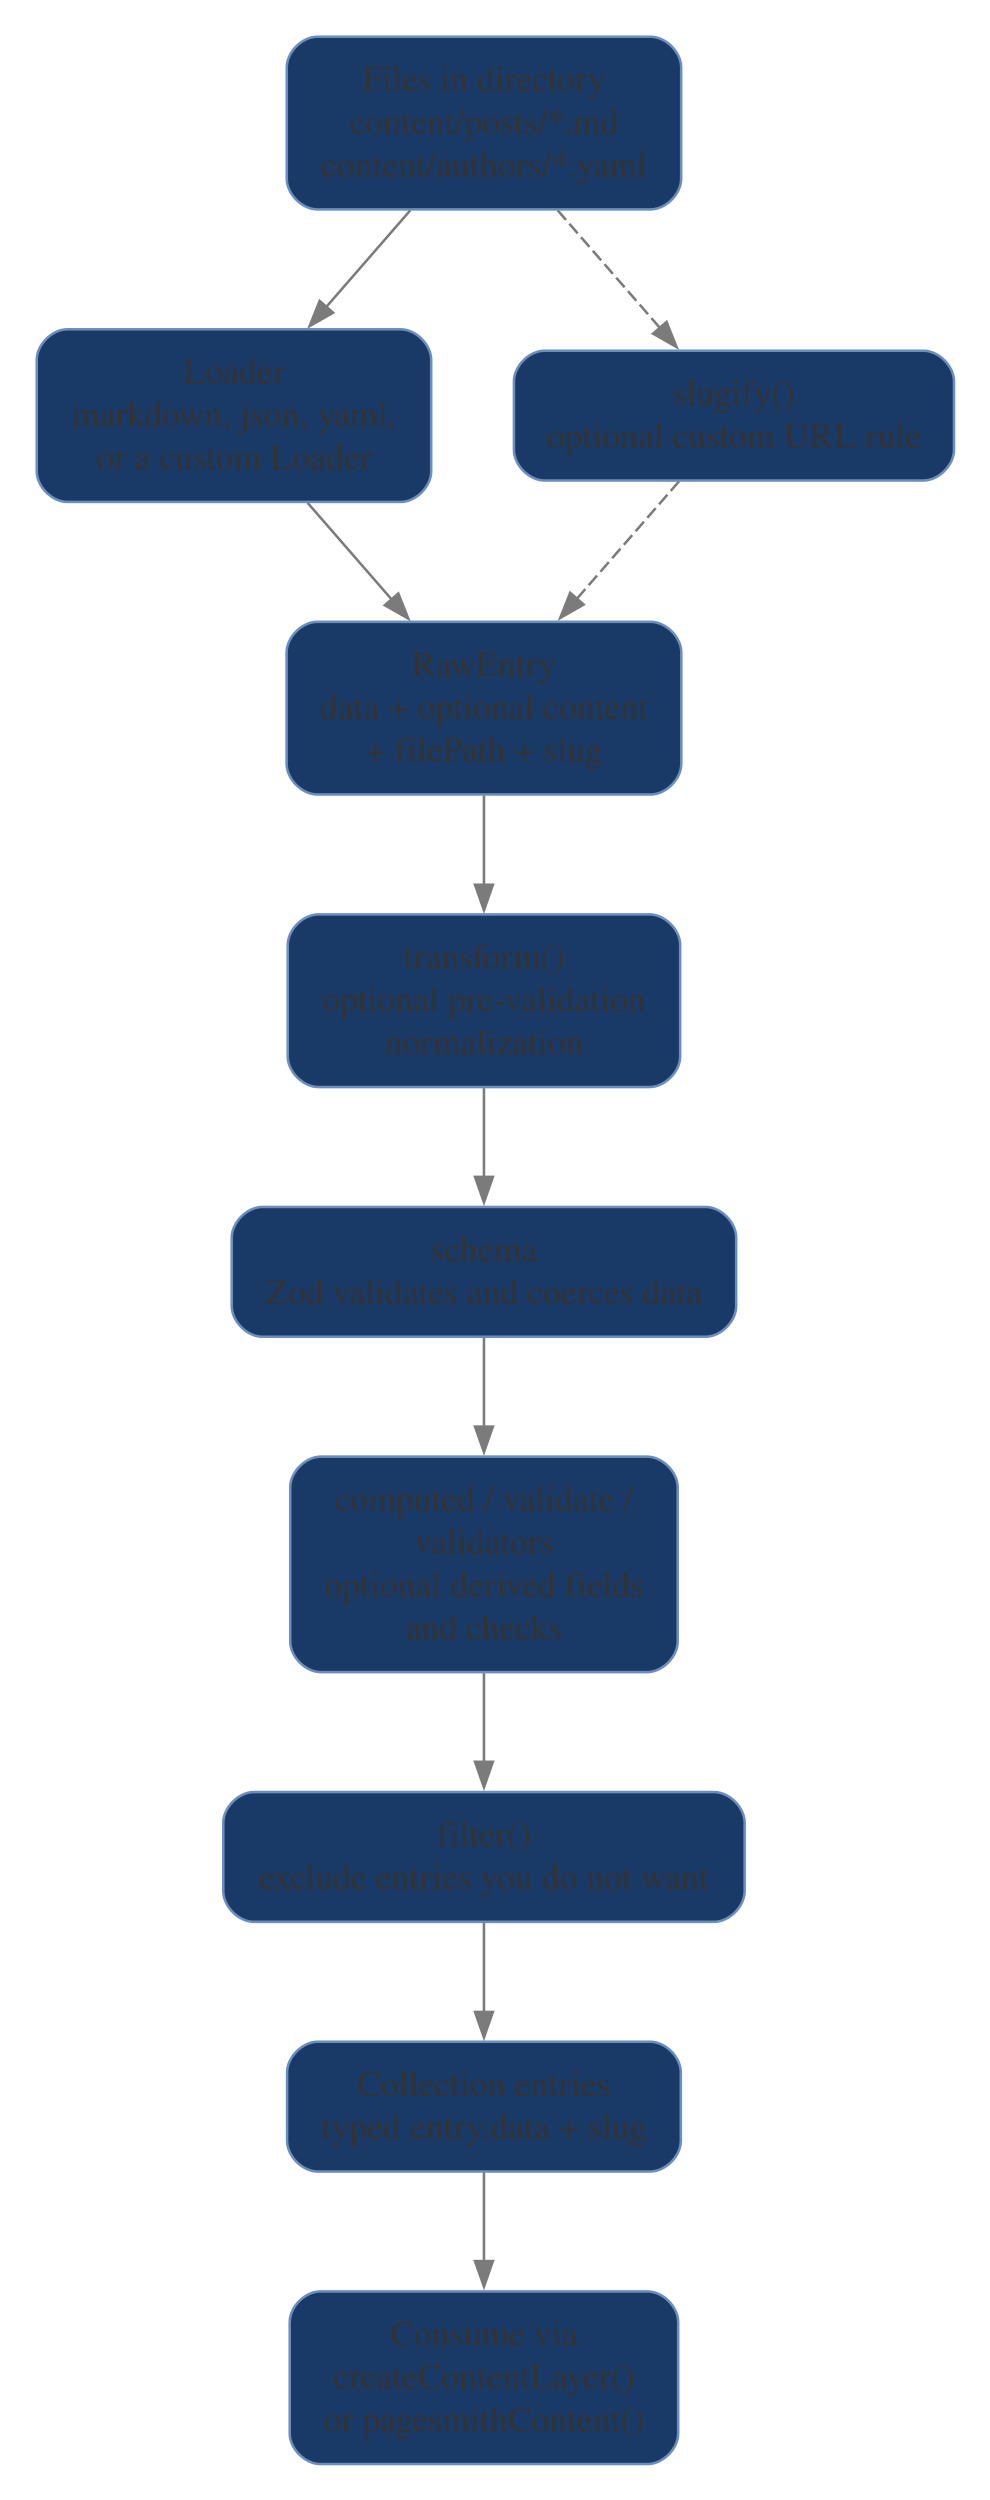
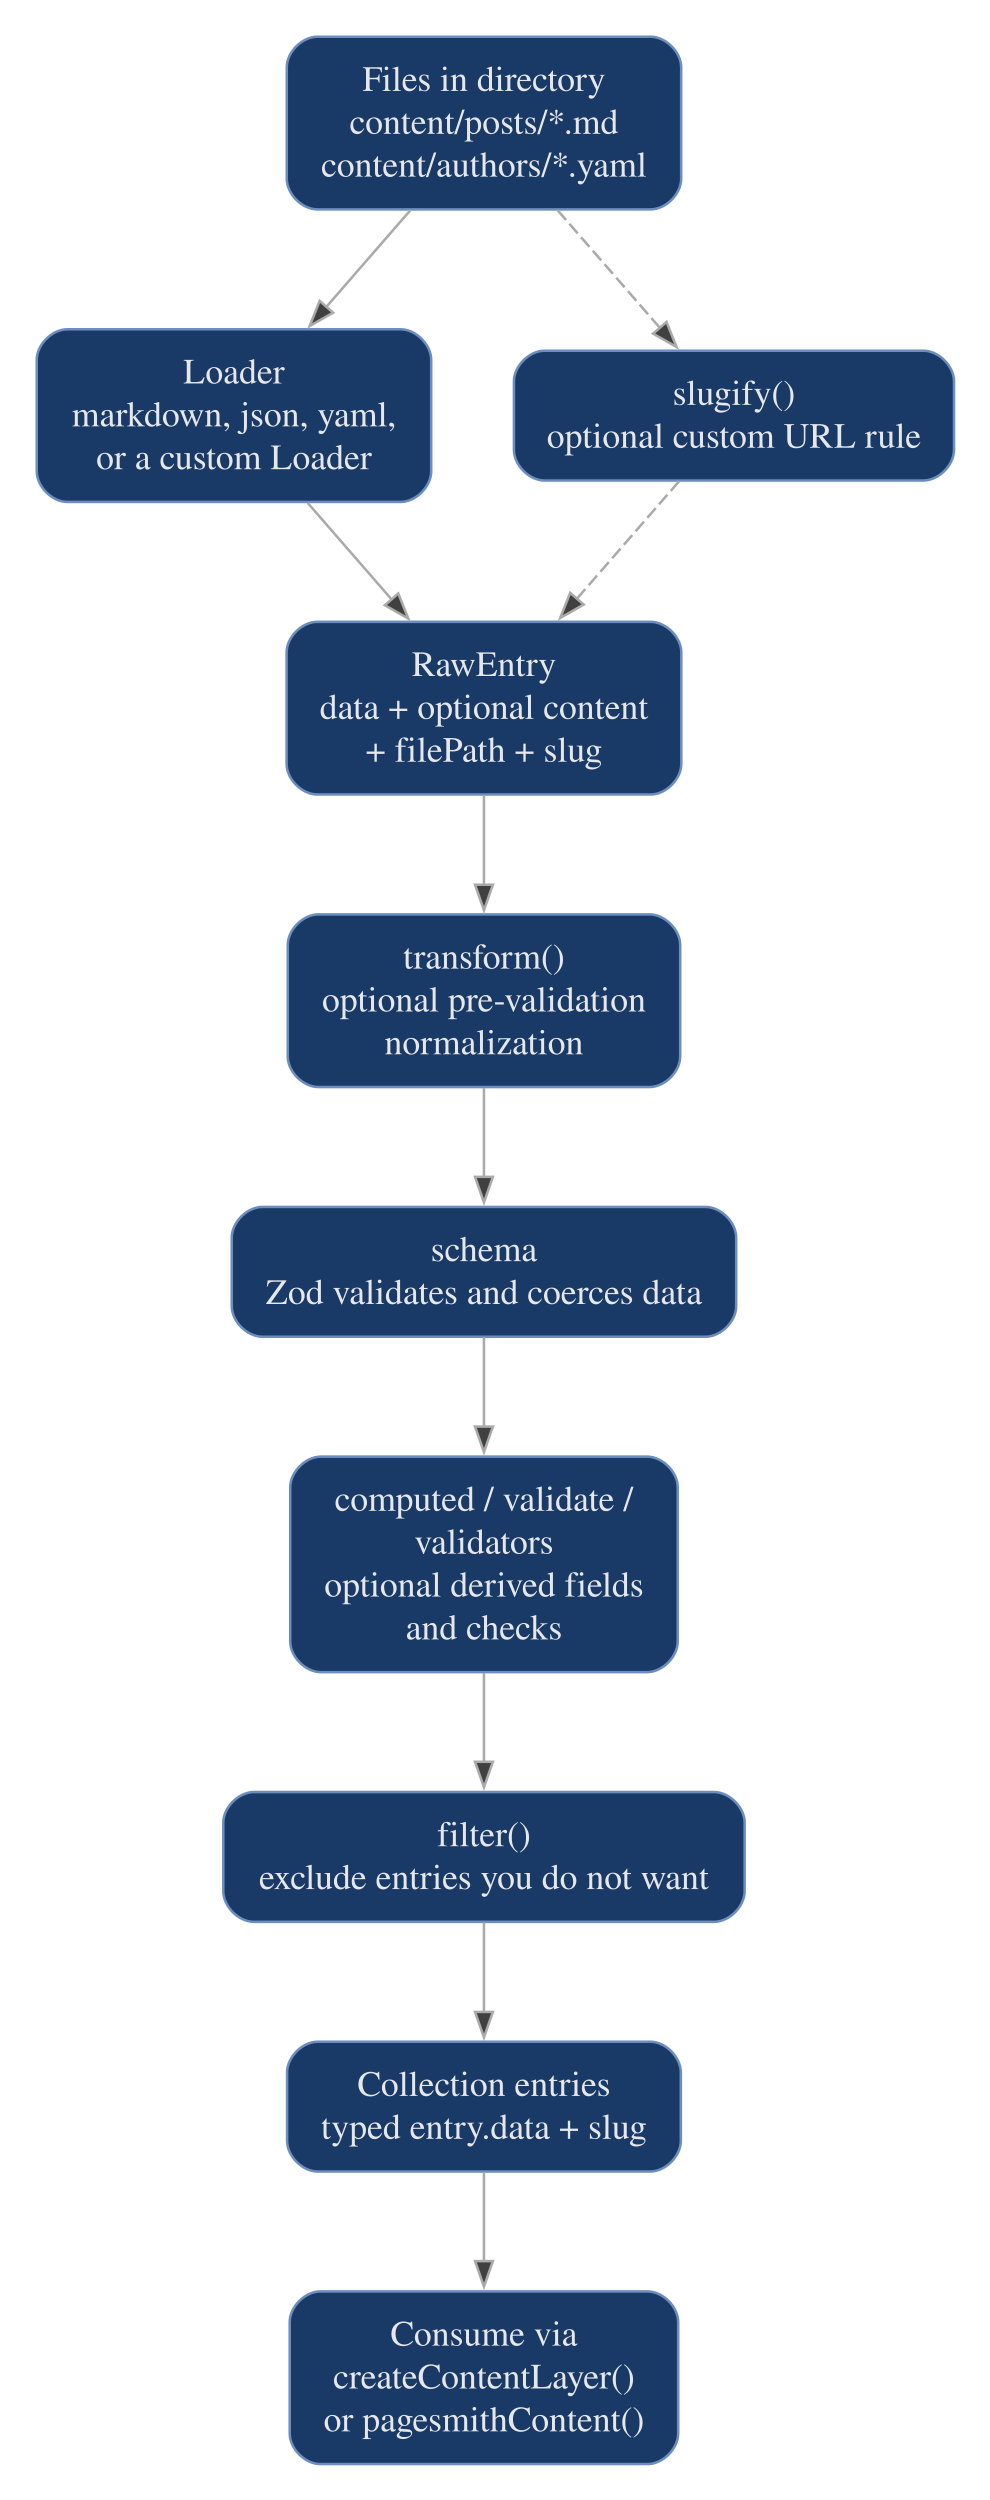
<svg xmlns="http://www.w3.org/2000/svg" width="388pt" height="980pt" viewBox="0.00 0.00 388.00 980.00">
  <g id="graph0" class="graph" transform="scale(1 1) rotate(0) translate(14.4 965.92)">
    <g id="node1" class="node">
      <path fill="#193966" stroke="#6c8ebf" d="M240.62,-951.52C240.62,-951.52 110.01,-951.52 110.01,-951.52 104.01,-951.52 98.01,-945.52 98.01,-939.52 98.01,-939.52 98.01,-895.84 98.01,-895.84 98.01,-889.84 104.01,-883.84 110.01,-883.84 110.01,-883.84 240.62,-883.84 240.62,-883.84 246.62,-883.84 252.62,-889.84 252.62,-895.84 252.62,-895.84 252.62,-939.52 252.62,-939.52 252.62,-945.52 246.62,-951.52 240.62,-951.52" />
-       <text xml:space="preserve" text-anchor="middle" x="175.31" y="-930.28" font-family="Times,serif" font-size="14.00" fill="#333333">Files in directory</text>
-       <text xml:space="preserve" text-anchor="middle" x="175.31" y="-913.48" font-family="Times,serif" font-size="14.00" fill="#333333">content/posts/*.md</text>
-       <text xml:space="preserve" text-anchor="middle" x="175.31" y="-896.68" font-family="Times,serif" font-size="14.00" fill="#333333">content/authors/*.yaml</text>
+       <text xml:space="preserve" text-anchor="middle" x="175.31" y="-930.28" font-family="Times,serif" font-size="14.00" fill="#e5e7eb">Files in directory</text>
+       <text xml:space="preserve" text-anchor="middle" x="175.31" y="-913.48" font-family="Times,serif" font-size="14.00" fill="#e5e7eb">content/posts/*.md</text>
+       <text xml:space="preserve" text-anchor="middle" x="175.31" y="-896.68" font-family="Times,serif" font-size="14.00" fill="#e5e7eb">content/authors/*.yaml</text>
    </g>
    <g id="node2" class="node">
      <path fill="#193966" stroke="#6c8ebf" d="M142.63,-836.84C142.63,-836.84 12,-836.84 12,-836.84 6,-836.84 0,-830.84 0,-824.84 0,-824.84 0,-781.16 0,-781.16 0,-775.16 6,-769.16 12,-769.16 12,-769.16 142.63,-769.16 142.63,-769.16 148.63,-769.16 154.63,-775.16 154.63,-781.16 154.63,-781.16 154.63,-824.84 154.63,-824.84 154.63,-830.84 148.63,-836.84 142.63,-836.84" />
-       <text xml:space="preserve" text-anchor="middle" x="77.31" y="-815.6" font-family="Times,serif" font-size="14.00" fill="#333333">Loader</text>
-       <text xml:space="preserve" text-anchor="middle" x="77.31" y="-798.8" font-family="Times,serif" font-size="14.00" fill="#333333">markdown, json, yaml,</text>
-       <text xml:space="preserve" text-anchor="middle" x="77.31" y="-782" font-family="Times,serif" font-size="14.00" fill="#333333">or a custom Loader</text>
+       <text xml:space="preserve" text-anchor="middle" x="77.31" y="-815.6" font-family="Times,serif" font-size="14.00" fill="#e5e7eb">Loader</text>
+       <text xml:space="preserve" text-anchor="middle" x="77.31" y="-798.8" font-family="Times,serif" font-size="14.00" fill="#e5e7eb">markdown, json, yaml,</text>
+       <text xml:space="preserve" text-anchor="middle" x="77.31" y="-782" font-family="Times,serif" font-size="14.00" fill="#e5e7eb">or a custom Loader</text>
    </g>
    <g id="edge1" class="edge">
-       <path fill="none" stroke="#7b7b7b" d="M146.44,-883.48C136.07,-871.56 124.25,-857.97 113.35,-845.43" />
-       <polygon fill="#7b7b7b" stroke="#7b7b7b" points="116.18,-843.35 106.97,-838.1 110.9,-847.95 116.18,-843.35" />
+       <path fill="none" stroke="#aaaaaa" d="M146.44,-883.48C136.07,-871.56 124.25,-857.97 113.35,-845.43" />
+       <polygon fill="#404040" stroke="#aaaaaa" points="116.18,-843.35 106.97,-838.1 110.9,-847.95 116.18,-843.35" />
    </g>
    <g id="node10" class="node">
      <path fill="#193966" stroke="#6c8ebf" d="M347.57,-828.44C347.57,-828.44 199.06,-828.44 199.06,-828.44 193.06,-828.44 187.06,-822.44 187.06,-816.44 187.06,-816.44 187.06,-789.56 187.06,-789.56 187.06,-783.56 193.06,-777.56 199.06,-777.56 199.06,-777.56 347.57,-777.56 347.57,-777.56 353.57,-777.56 359.57,-783.56 359.57,-789.56 359.57,-789.56 359.57,-816.44 359.57,-816.44 359.57,-822.44 353.57,-828.44 347.57,-828.44" />
-       <text xml:space="preserve" text-anchor="middle" x="273.31" y="-807.2" font-family="Times,serif" font-size="14.00" fill="#333333">slugify()</text>
-       <text xml:space="preserve" text-anchor="middle" x="273.31" y="-790.4" font-family="Times,serif" font-size="14.00" fill="#333333">optional custom URL rule</text>
+       <text xml:space="preserve" text-anchor="middle" x="273.31" y="-807.2" font-family="Times,serif" font-size="14.00" fill="#e5e7eb">slugify()</text>
+       <text xml:space="preserve" text-anchor="middle" x="273.31" y="-790.4" font-family="Times,serif" font-size="14.00" fill="#e5e7eb">optional custom URL rule</text>
    </g>
    <g id="edge9" class="edge">
-       <path fill="none" stroke="#7b7b7b" stroke-dasharray="5,2" d="M204.19,-883.48C216.93,-868.83 231.87,-851.65 244.6,-837.02" />
-       <polygon fill="#7b7b7b" stroke="#7b7b7b" points="246.88,-839.72 250.81,-829.88 241.6,-835.13 246.88,-839.72" />
+       <path fill="none" stroke="#aaaaaa" stroke-dasharray="5,2" d="M204.19,-883.48C216.93,-868.83 231.87,-851.65 244.6,-837.02" />
+       <polygon fill="#404040" stroke="#aaaaaa" points="246.88,-839.72 250.81,-829.88 241.6,-835.13 246.88,-839.72" />
    </g>
    <g id="node3" class="node">
      <path fill="#193966" stroke="#6c8ebf" d="M240.67,-722.16C240.67,-722.16 109.95,-722.16 109.95,-722.16 103.95,-722.16 97.95,-716.16 97.95,-710.16 97.95,-710.16 97.95,-666.48 97.95,-666.48 97.95,-660.48 103.95,-654.48 109.95,-654.48 109.95,-654.48 240.67,-654.48 240.67,-654.48 246.67,-654.48 252.67,-660.48 252.67,-666.48 252.67,-666.48 252.67,-710.16 252.67,-710.16 252.67,-716.16 246.67,-722.16 240.67,-722.16" />
-       <text xml:space="preserve" text-anchor="middle" x="175.31" y="-700.92" font-family="Times,serif" font-size="14.00" fill="#333333">RawEntry</text>
-       <text xml:space="preserve" text-anchor="middle" x="175.31" y="-684.12" font-family="Times,serif" font-size="14.00" fill="#333333">data + optional content</text>
-       <text xml:space="preserve" text-anchor="middle" x="175.31" y="-667.32" font-family="Times,serif" font-size="14.00" fill="#333333">+ filePath + slug</text>
+       <text xml:space="preserve" text-anchor="middle" x="175.31" y="-700.92" font-family="Times,serif" font-size="14.00" fill="#e5e7eb">RawEntry</text>
+       <text xml:space="preserve" text-anchor="middle" x="175.31" y="-684.12" font-family="Times,serif" font-size="14.00" fill="#e5e7eb">data + optional content</text>
+       <text xml:space="preserve" text-anchor="middle" x="175.31" y="-667.32" font-family="Times,serif" font-size="14.00" fill="#e5e7eb">+ filePath + slug</text>
    </g>
    <g id="edge2" class="edge">
-       <path fill="none" stroke="#7b7b7b" d="M106.19,-768.8C116.55,-756.88 128.38,-743.29 139.28,-730.75" />
-       <polygon fill="#7b7b7b" stroke="#7b7b7b" points="141.73,-733.27 145.65,-723.42 136.45,-728.67 141.73,-733.27" />
+       <path fill="none" stroke="#aaaaaa" d="M106.19,-768.8C116.55,-756.88 128.38,-743.29 139.28,-730.75" />
+       <polygon fill="#404040" stroke="#aaaaaa" points="141.73,-733.27 145.65,-723.42 136.45,-728.67 141.73,-733.27" />
    </g>
    <g id="node4" class="node">
      <path fill="#193966" stroke="#6c8ebf" d="M240.23,-607.48C240.23,-607.48 110.4,-607.48 110.4,-607.48 104.4,-607.48 98.4,-601.48 98.4,-595.48 98.4,-595.48 98.4,-551.8 98.4,-551.8 98.4,-545.8 104.4,-539.8 110.4,-539.8 110.4,-539.8 240.23,-539.8 240.23,-539.8 246.23,-539.8 252.23,-545.8 252.23,-551.8 252.23,-551.8 252.23,-595.48 252.23,-595.48 252.23,-601.48 246.23,-607.48 240.23,-607.48" />
-       <text xml:space="preserve" text-anchor="middle" x="175.31" y="-586.24" font-family="Times,serif" font-size="14.00" fill="#333333">transform()</text>
-       <text xml:space="preserve" text-anchor="middle" x="175.31" y="-569.44" font-family="Times,serif" font-size="14.00" fill="#333333">optional pre-validation</text>
-       <text xml:space="preserve" text-anchor="middle" x="175.31" y="-552.64" font-family="Times,serif" font-size="14.00" fill="#333333">normalization</text>
+       <text xml:space="preserve" text-anchor="middle" x="175.31" y="-586.24" font-family="Times,serif" font-size="14.00" fill="#e5e7eb">transform()</text>
+       <text xml:space="preserve" text-anchor="middle" x="175.31" y="-569.44" font-family="Times,serif" font-size="14.00" fill="#e5e7eb">optional pre-validation</text>
+       <text xml:space="preserve" text-anchor="middle" x="175.31" y="-552.64" font-family="Times,serif" font-size="14.00" fill="#e5e7eb">normalization</text>
    </g>
    <g id="edge3" class="edge">
-       <path fill="none" stroke="#7b7b7b" d="M175.31,-654.12C175.31,-643.12 175.31,-630.69 175.31,-618.98" />
-       <polygon fill="#7b7b7b" stroke="#7b7b7b" points="178.81,-619.11 175.31,-609.11 171.81,-619.11 178.81,-619.11" />
+       <path fill="none" stroke="#aaaaaa" d="M175.31,-654.12C175.31,-643.12 175.31,-630.69 175.31,-618.98" />
+       <polygon fill="#404040" stroke="#aaaaaa" points="178.81,-619.11 175.31,-609.11 171.81,-619.11 178.81,-619.11" />
    </g>
    <g id="node5" class="node">
      <path fill="#193966" stroke="#6c8ebf" d="M262.18,-492.8C262.18,-492.8 88.45,-492.8 88.45,-492.8 82.45,-492.8 76.45,-486.8 76.45,-480.8 76.45,-480.8 76.45,-453.92 76.45,-453.92 76.45,-447.92 82.45,-441.92 88.45,-441.92 88.45,-441.92 262.18,-441.92 262.18,-441.92 268.18,-441.92 274.18,-447.92 274.18,-453.92 274.18,-453.92 274.18,-480.8 274.18,-480.8 274.18,-486.8 268.18,-492.8 262.18,-492.8" />
-       <text xml:space="preserve" text-anchor="middle" x="175.31" y="-471.56" font-family="Times,serif" font-size="14.00" fill="#333333">schema</text>
-       <text xml:space="preserve" text-anchor="middle" x="175.31" y="-454.76" font-family="Times,serif" font-size="14.00" fill="#333333">Zod validates and coerces data</text>
+       <text xml:space="preserve" text-anchor="middle" x="175.31" y="-471.56" font-family="Times,serif" font-size="14.00" fill="#e5e7eb">schema</text>
+       <text xml:space="preserve" text-anchor="middle" x="175.31" y="-454.76" font-family="Times,serif" font-size="14.00" fill="#e5e7eb">Zod validates and coerces data</text>
    </g>
    <g id="edge4" class="edge">
-       <path fill="none" stroke="#7b7b7b" d="M175.31,-539.36C175.31,-528.21 175.31,-515.73 175.31,-504.38" />
-       <polygon fill="#7b7b7b" stroke="#7b7b7b" points="178.81,-504.58 175.31,-494.58 171.81,-504.58 178.81,-504.58" />
+       <path fill="none" stroke="#aaaaaa" d="M175.31,-539.36C175.31,-528.21 175.31,-515.73 175.31,-504.38" />
+       <polygon fill="#404040" stroke="#aaaaaa" points="178.81,-504.58 175.31,-494.58 171.81,-504.58 178.81,-504.58" />
    </g>
    <g id="node6" class="node">
      <path fill="#193966" stroke="#6c8ebf" d="M239.26,-394.92C239.26,-394.92 111.37,-394.92 111.37,-394.92 105.37,-394.92 99.37,-388.92 99.37,-382.92 99.37,-382.92 99.37,-322.44 99.37,-322.44 99.37,-316.44 105.37,-310.44 111.37,-310.44 111.37,-310.44 239.26,-310.44 239.26,-310.44 245.26,-310.44 251.26,-316.44 251.26,-322.44 251.26,-322.44 251.26,-382.92 251.26,-382.92 251.26,-388.92 245.26,-394.92 239.26,-394.92" />
-       <text xml:space="preserve" text-anchor="middle" x="175.31" y="-373.68" font-family="Times,serif" font-size="14.00" fill="#333333">computed / validate /</text>
-       <text xml:space="preserve" text-anchor="middle" x="175.31" y="-356.88" font-family="Times,serif" font-size="14.00" fill="#333333">validators</text>
-       <text xml:space="preserve" text-anchor="middle" x="175.31" y="-340.08" font-family="Times,serif" font-size="14.00" fill="#333333">optional derived fields</text>
-       <text xml:space="preserve" text-anchor="middle" x="175.31" y="-323.28" font-family="Times,serif" font-size="14.00" fill="#333333">and checks</text>
+       <text xml:space="preserve" text-anchor="middle" x="175.31" y="-373.68" font-family="Times,serif" font-size="14.00" fill="#e5e7eb">computed / validate /</text>
+       <text xml:space="preserve" text-anchor="middle" x="175.31" y="-356.88" font-family="Times,serif" font-size="14.00" fill="#e5e7eb">validators</text>
+       <text xml:space="preserve" text-anchor="middle" x="175.31" y="-340.08" font-family="Times,serif" font-size="14.00" fill="#e5e7eb">optional derived fields</text>
+       <text xml:space="preserve" text-anchor="middle" x="175.31" y="-323.28" font-family="Times,serif" font-size="14.00" fill="#e5e7eb">and checks</text>
    </g>
    <g id="edge5" class="edge">
-       <path fill="none" stroke="#7b7b7b" d="M175.31,-441.63C175.31,-431.22 175.31,-418.67 175.31,-406.36" />
-       <polygon fill="#7b7b7b" stroke="#7b7b7b" points="178.81,-406.7 175.31,-396.7 171.81,-406.7 178.81,-406.7" />
+       <path fill="none" stroke="#aaaaaa" d="M175.31,-441.63C175.31,-431.22 175.31,-418.67 175.31,-406.36" />
+       <polygon fill="#404040" stroke="#aaaaaa" points="178.81,-406.7 175.31,-396.7 171.81,-406.7 178.81,-406.7" />
    </g>
    <g id="node7" class="node">
      <path fill="#193966" stroke="#6c8ebf" d="M265.5,-263.44C265.5,-263.44 85.13,-263.44 85.13,-263.44 79.13,-263.44 73.13,-257.44 73.13,-251.44 73.13,-251.44 73.13,-224.56 73.13,-224.56 73.13,-218.56 79.13,-212.56 85.13,-212.56 85.13,-212.56 265.5,-212.56 265.5,-212.56 271.5,-212.56 277.5,-218.56 277.5,-224.56 277.5,-224.56 277.5,-251.44 277.5,-251.44 277.5,-257.44 271.5,-263.44 265.5,-263.44" />
-       <text xml:space="preserve" text-anchor="middle" x="175.31" y="-242.2" font-family="Times,serif" font-size="14.00" fill="#333333">filter()</text>
-       <text xml:space="preserve" text-anchor="middle" x="175.31" y="-225.4" font-family="Times,serif" font-size="14.00" fill="#333333">exclude entries you do not want</text>
+       <text xml:space="preserve" text-anchor="middle" x="175.31" y="-242.2" font-family="Times,serif" font-size="14.00" fill="#e5e7eb">filter()</text>
+       <text xml:space="preserve" text-anchor="middle" x="175.31" y="-225.4" font-family="Times,serif" font-size="14.00" fill="#e5e7eb">exclude entries you do not want</text>
    </g>
    <g id="edge6" class="edge">
-       <path fill="none" stroke="#7b7b7b" d="M175.31,-310.04C175.31,-298.62 175.31,-286.34 175.31,-275.25" />
-       <polygon fill="#7b7b7b" stroke="#7b7b7b" points="178.81,-275.3 175.31,-265.3 171.81,-275.3 178.81,-275.3" />
+       <path fill="none" stroke="#aaaaaa" d="M175.31,-310.04C175.31,-298.62 175.31,-286.34 175.31,-275.25" />
+       <polygon fill="#404040" stroke="#aaaaaa" points="178.81,-275.3 175.31,-265.3 171.81,-275.3 178.81,-275.3" />
    </g>
    <g id="node8" class="node">
      <path fill="#193966" stroke="#6c8ebf" d="M240.48,-165.56C240.48,-165.56 110.14,-165.56 110.14,-165.56 104.14,-165.56 98.14,-159.56 98.14,-153.56 98.14,-153.56 98.14,-126.68 98.14,-126.68 98.14,-120.68 104.14,-114.68 110.14,-114.68 110.14,-114.68 240.48,-114.68 240.48,-114.68 246.48,-114.68 252.48,-120.68 252.48,-126.68 252.48,-126.68 252.48,-153.56 252.48,-153.56 252.48,-159.56 246.48,-165.56 240.48,-165.56" />
-       <text xml:space="preserve" text-anchor="middle" x="175.31" y="-144.32" font-family="Times,serif" font-size="14.00" fill="#333333">Collection entries</text>
-       <text xml:space="preserve" text-anchor="middle" x="175.31" y="-127.52" font-family="Times,serif" font-size="14.00" fill="#333333">typed entry.data + slug</text>
+       <text xml:space="preserve" text-anchor="middle" x="175.31" y="-144.32" font-family="Times,serif" font-size="14.00" fill="#e5e7eb">Collection entries</text>
+       <text xml:space="preserve" text-anchor="middle" x="175.31" y="-127.52" font-family="Times,serif" font-size="14.00" fill="#e5e7eb">typed entry.data + slug</text>
    </g>
    <g id="edge7" class="edge">
-       <path fill="none" stroke="#7b7b7b" d="M175.31,-212.31C175.31,-201.57 175.31,-188.78 175.31,-177.03" />
-       <polygon fill="#7b7b7b" stroke="#7b7b7b" points="178.81,-177.24 175.31,-167.24 171.81,-177.24 178.81,-177.24" />
+       <path fill="none" stroke="#aaaaaa" d="M175.31,-212.31C175.31,-201.57 175.31,-188.78 175.31,-177.03" />
+       <polygon fill="#404040" stroke="#aaaaaa" points="178.81,-177.24 175.31,-167.24 171.81,-177.24 178.81,-177.24" />
    </g>
    <g id="node9" class="node">
      <path fill="#193966" stroke="#6c8ebf" d="M239.45,-67.68C239.45,-67.68 111.17,-67.68 111.17,-67.68 105.17,-67.68 99.17,-61.68 99.17,-55.68 99.17,-55.68 99.17,-12 99.17,-12 99.17,-6 105.17,0 111.17,0 111.17,0 239.45,0 239.45,0 245.45,0 251.45,-6 251.45,-12 251.45,-12 251.45,-55.68 251.45,-55.68 251.45,-61.68 245.45,-67.68 239.45,-67.68" />
-       <text xml:space="preserve" text-anchor="middle" x="175.31" y="-46.44" font-family="Times,serif" font-size="14.00" fill="#333333">Consume via</text>
-       <text xml:space="preserve" text-anchor="middle" x="175.31" y="-29.64" font-family="Times,serif" font-size="14.00" fill="#333333">createContentLayer()</text>
-       <text xml:space="preserve" text-anchor="middle" x="175.31" y="-12.84" font-family="Times,serif" font-size="14.00" fill="#333333">or pagesmithContent()</text>
+       <text xml:space="preserve" text-anchor="middle" x="175.31" y="-46.44" font-family="Times,serif" font-size="14.00" fill="#e5e7eb">Consume via</text>
+       <text xml:space="preserve" text-anchor="middle" x="175.31" y="-29.64" font-family="Times,serif" font-size="14.00" fill="#e5e7eb">createContentLayer()</text>
+       <text xml:space="preserve" text-anchor="middle" x="175.31" y="-12.84" font-family="Times,serif" font-size="14.00" fill="#e5e7eb">or pagesmithContent()</text>
    </g>
    <g id="edge8" class="edge">
-       <path fill="none" stroke="#7b7b7b" d="M175.31,-114.41C175.31,-103.91 175.31,-91.34 175.31,-79.32" />
-       <polygon fill="#7b7b7b" stroke="#7b7b7b" points="178.81,-79.57 175.31,-69.57 171.81,-79.57 178.81,-79.57" />
+       <path fill="none" stroke="#aaaaaa" d="M175.31,-114.41C175.31,-103.91 175.31,-91.34 175.31,-79.32" />
+       <polygon fill="#404040" stroke="#aaaaaa" points="178.81,-79.57 175.31,-69.57 171.81,-79.57 178.81,-79.57" />
    </g>
    <g id="edge10" class="edge">
-       <path fill="none" stroke="#7b7b7b" stroke-dasharray="5,2" d="M251.81,-777.27C240.02,-763.72 225.09,-746.55 211.55,-730.99" />
-       <polygon fill="#7b7b7b" stroke="#7b7b7b" points="214.4,-728.93 205.2,-723.68 209.12,-733.53 214.4,-728.93" />
+       <path fill="none" stroke="#aaaaaa" stroke-dasharray="5,2" d="M251.81,-777.27C240.02,-763.72 225.09,-746.55 211.55,-730.99" />
+       <polygon fill="#404040" stroke="#aaaaaa" points="214.4,-728.93 205.2,-723.68 209.12,-733.53 214.4,-728.93" />
    </g>
  </g>
</svg>
